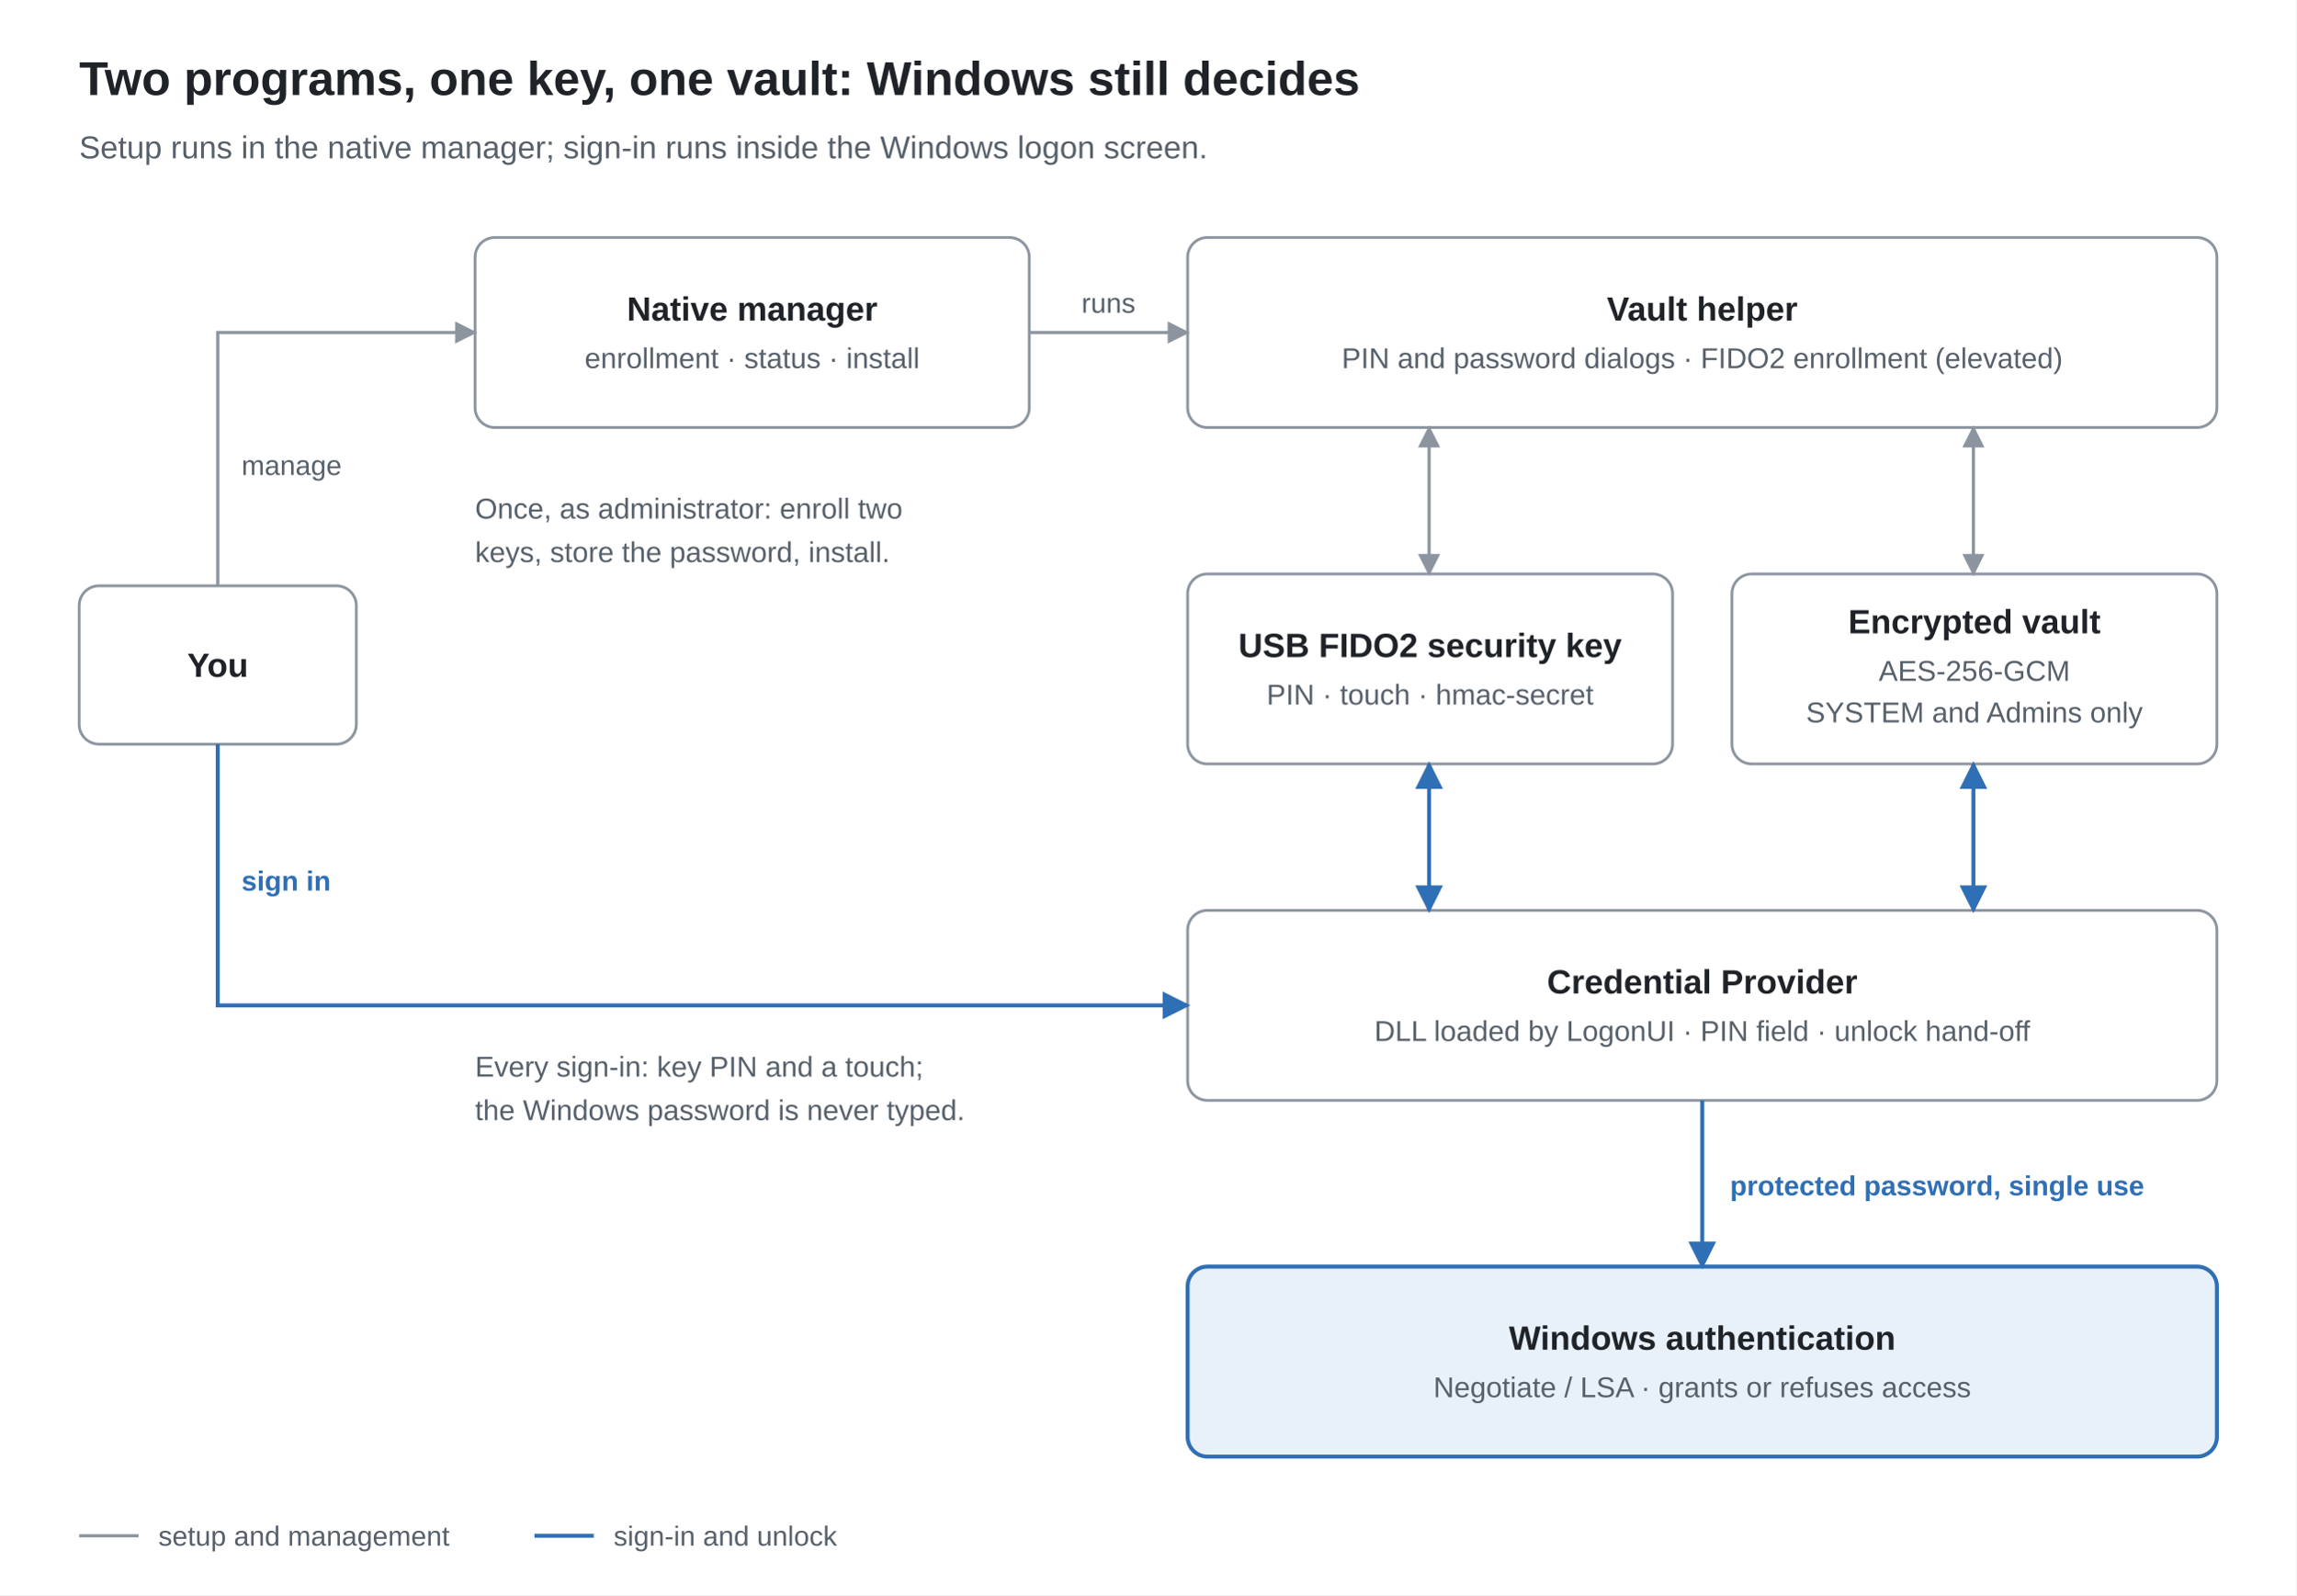
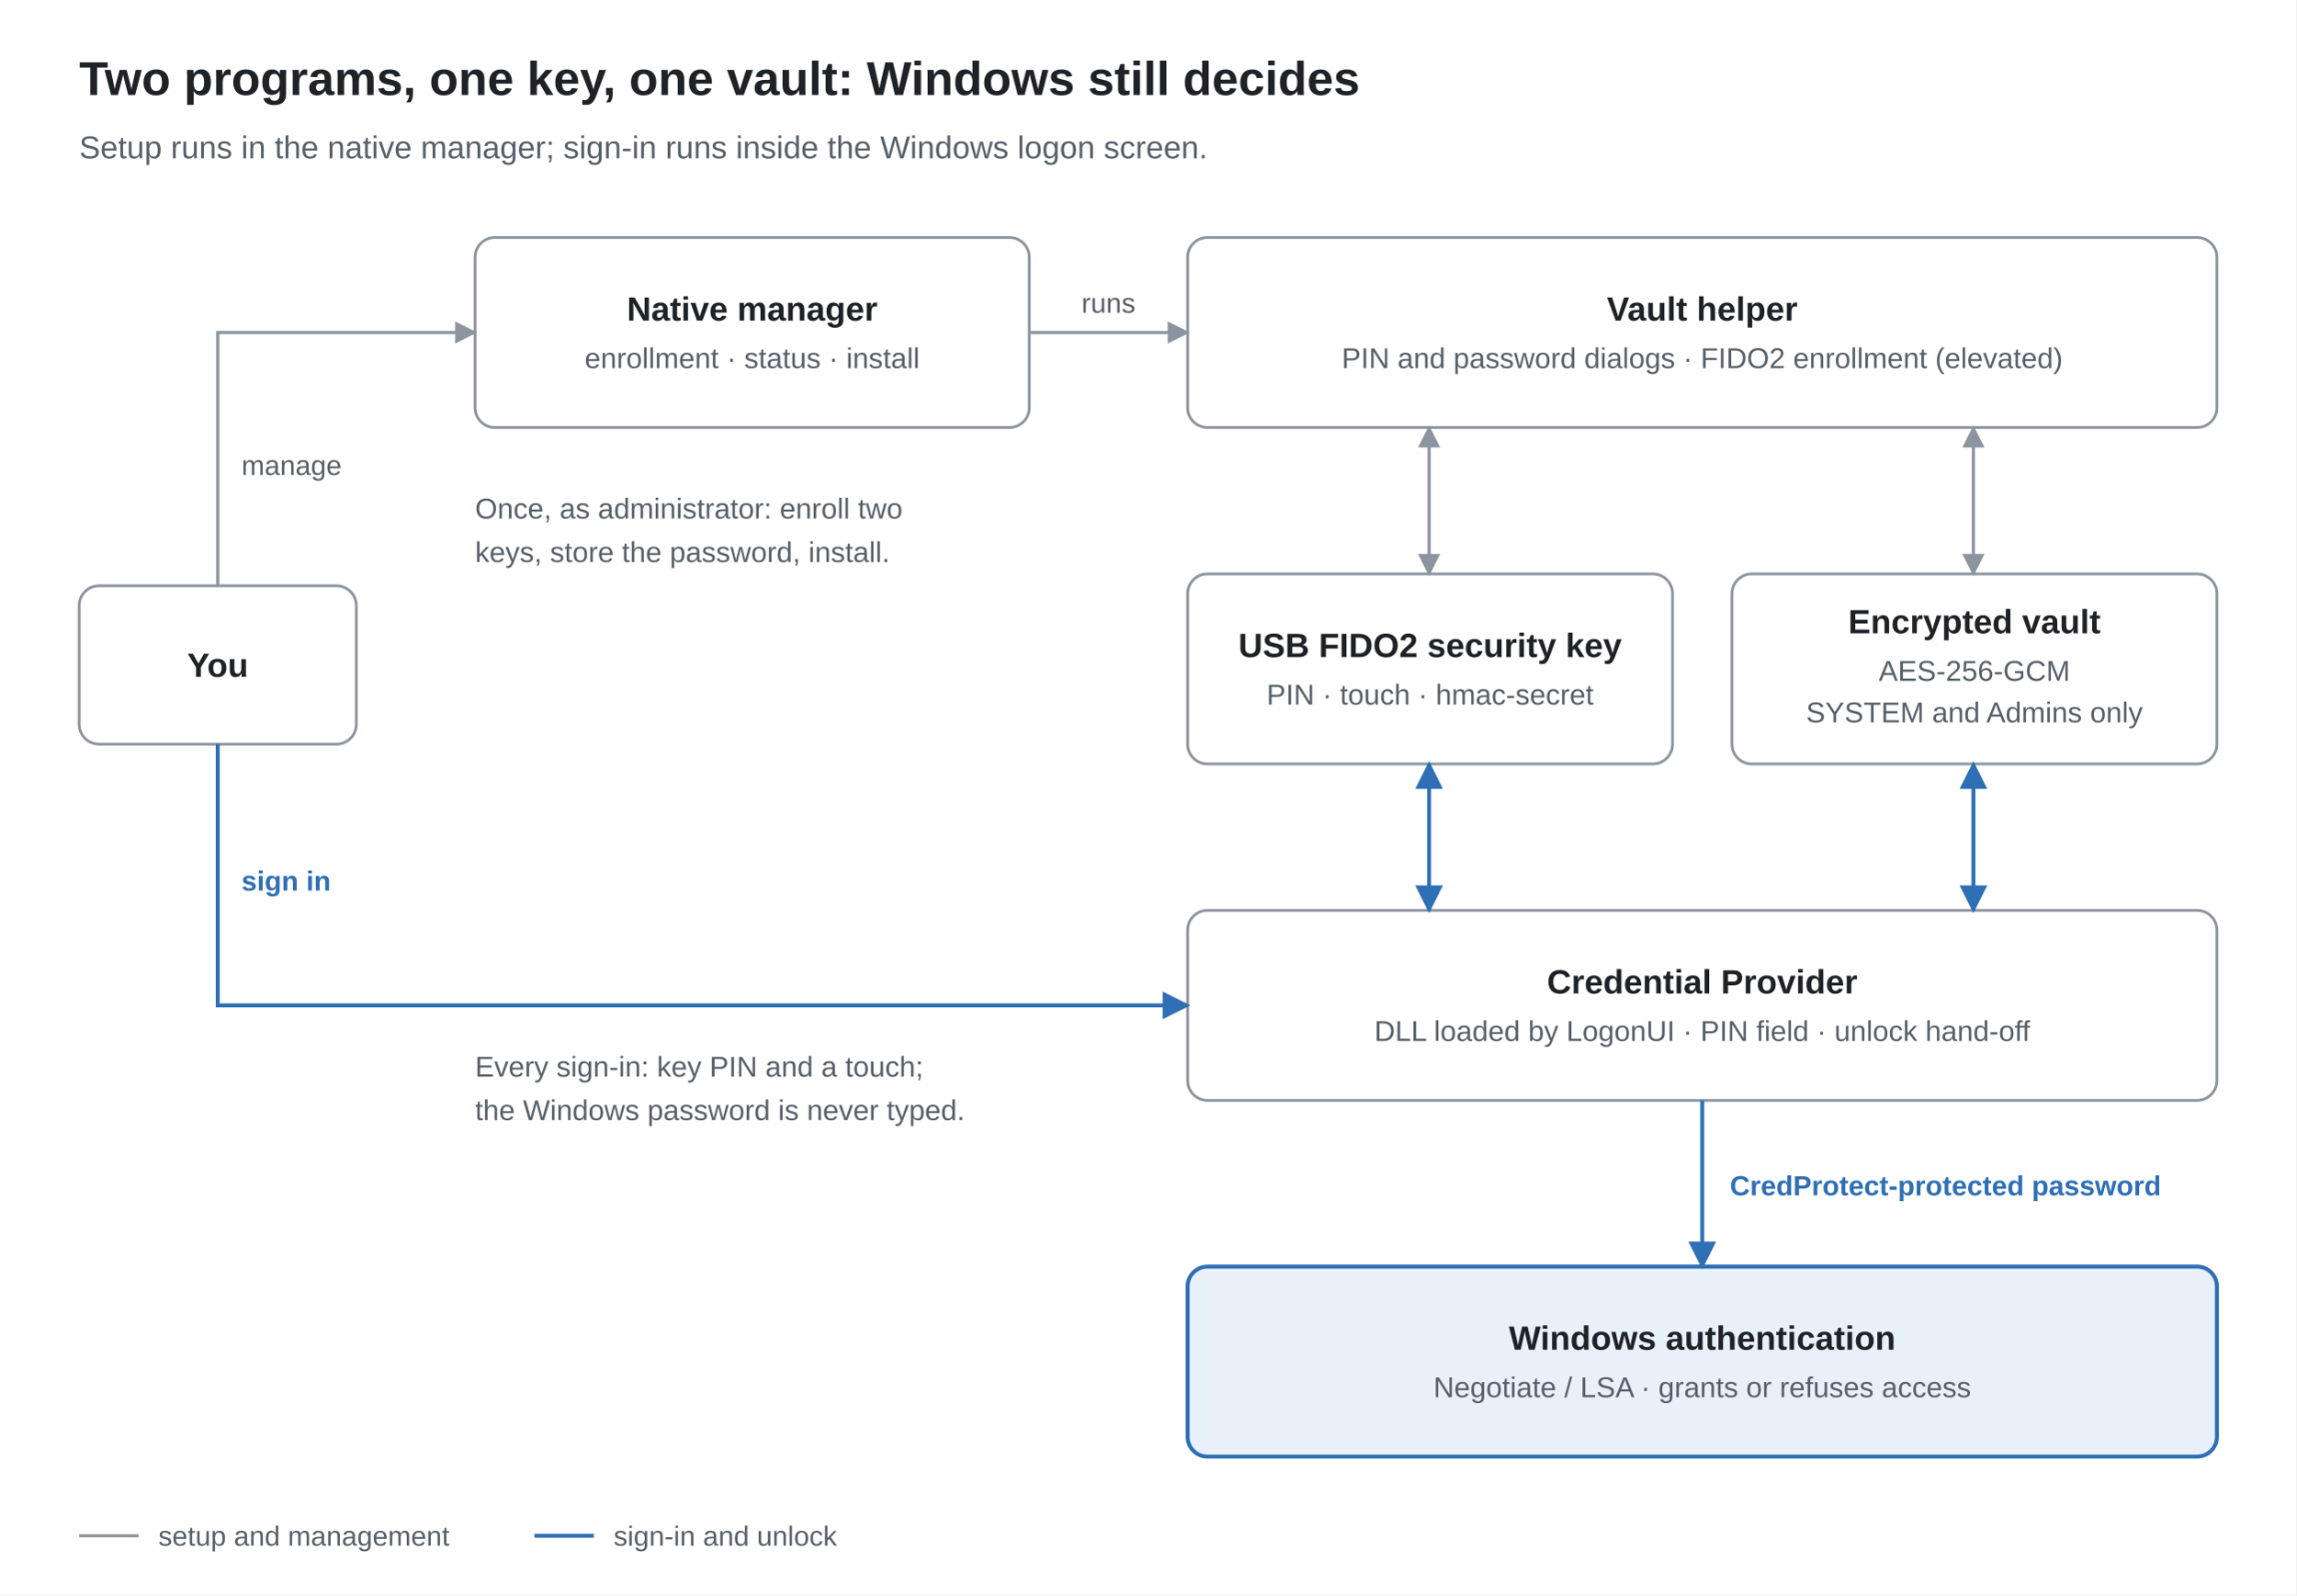
<svg xmlns="http://www.w3.org/2000/svg" width="1160" height="806" viewBox="0 0 1160 806" font-family="'Segoe UI', 'Helvetica Neue', Arial, sans-serif">
  <rect width="1160" height="806" fill="#ffffff" />
  <defs>
    <marker id="a" viewBox="0 0 10 10" refX="9" refY="5" markerWidth="7" markerHeight="7" orient="auto-start-reverse">
      <path d="M0 0L10 5L0 10z" fill="#8c959f" />
    </marker>
    <marker id="b" viewBox="0 0 10 10" refX="9" refY="5" markerWidth="7" markerHeight="7" orient="auto-start-reverse">
      <path d="M0 0L10 5L0 10z" fill="#2f6fb5" />
    </marker>
  </defs>
  <text x="40" y="48" font-size="24" font-weight="600" fill="#1f2328" text-anchor="start">Two programs, one key, one vault: Windows still decides</text>
  <text x="40" y="80" font-size="16" font-weight="400" fill="#57606a" text-anchor="start">Setup runs in the native manager; sign-in runs inside the Windows logon screen.</text>
  <rect x="40" y="296" width="140" height="80" rx="10" fill="#ffffff" stroke="#8c959f" stroke-width="1.4" />
  <text x="110.0" y="342.0" font-size="17" font-weight="600" fill="#1f2328" text-anchor="middle">You</text>
  <rect x="240" y="120" width="280" height="96" rx="10" fill="#ffffff" stroke="#8c959f" stroke-width="1.4" />
  <text x="380.0" y="162.0" font-size="17" font-weight="600" fill="#1f2328" text-anchor="middle">Native manager</text>
  <text x="380.0" y="186.0" font-size="14.5" font-weight="400" fill="#57606a" text-anchor="middle">enrollment · status · install</text>
  <rect x="600" y="120" width="520" height="96" rx="10" fill="#ffffff" stroke="#8c959f" stroke-width="1.4" />
  <text x="860.0" y="162.0" font-size="17" font-weight="600" fill="#1f2328" text-anchor="middle">Vault helper</text>
  <text x="860.0" y="186.0" font-size="14.5" font-weight="400" fill="#57606a" text-anchor="middle">PIN and password dialogs · FIDO2 enrollment (elevated)</text>
  <rect x="600" y="290" width="245" height="96" rx="10" fill="#ffffff" stroke="#8c959f" stroke-width="1.4" />
  <text x="722.5" y="332.0" font-size="17" font-weight="600" fill="#1f2328" text-anchor="middle">USB FIDO2 security key</text>
  <text x="722.5" y="356.0" font-size="14.5" font-weight="400" fill="#57606a" text-anchor="middle">PIN · touch · hmac-secret</text>
  <rect x="875" y="290" width="245" height="96" rx="10" fill="#ffffff" stroke="#8c959f" stroke-width="1.4" />
  <text x="997.5" y="320.0" font-size="17" font-weight="600" fill="#1f2328" text-anchor="middle">Encrypted vault</text>
  <text x="997.5" y="344.0" font-size="14.5" font-weight="400" fill="#57606a" text-anchor="middle">AES-256-GCM</text>
  <text x="997.5" y="365.0" font-size="14.5" font-weight="400" fill="#57606a" text-anchor="middle">SYSTEM and Admins only</text>
  <rect x="600" y="460" width="520" height="96" rx="10" fill="#ffffff" stroke="#8c959f" stroke-width="1.4" />
  <text x="860.0" y="502.0" font-size="17" font-weight="600" fill="#1f2328" text-anchor="middle">Credential Provider</text>
  <text x="860.0" y="526.0" font-size="14.5" font-weight="400" fill="#57606a" text-anchor="middle">DLL loaded by LogonUI · PIN field · unlock hand-off</text>
  <rect x="600" y="640" width="520" height="96" rx="10" fill="#e8f0fa" stroke="#2f6fb5" stroke-width="2" />
  <text x="860.0" y="682.0" font-size="17" font-weight="600" fill="#1f2328" text-anchor="middle">Windows authentication</text>
  <text x="860.0" y="706.0" font-size="14.5" font-weight="400" fill="#57606a" text-anchor="middle">Negotiate / LSA · grants or refuses access</text>
  <path d="M110 296 L110 168 L240 168" fill="none" stroke="#8c959f" stroke-width="1.6" marker-end="url(#a)" />
  <path d="M110 376 L110 508 L600 508" fill="none" stroke="#2f6fb5" stroke-width="2" marker-end="url(#b)" />
  <path d="M520 168 L600 168" fill="none" stroke="#8c959f" stroke-width="1.6" marker-end="url(#a)" />
  <path d="M722 216 L722 290" fill="none" stroke="#8c959f" stroke-width="1.6" marker-start="url(#a)" marker-end="url(#a)" />
  <path d="M997 216 L997 290" fill="none" stroke="#8c959f" stroke-width="1.6" marker-start="url(#a)" marker-end="url(#a)" />
  <path d="M722 460 L722 386" fill="none" stroke="#2f6fb5" stroke-width="2" marker-start="url(#b)" marker-end="url(#b)" />
  <path d="M997 460 L997 386" fill="none" stroke="#2f6fb5" stroke-width="2" marker-start="url(#b)" marker-end="url(#b)" />
  <path d="M860 556 L860 640" fill="none" stroke="#2f6fb5" stroke-width="2" marker-end="url(#b)" />
  <text x="122" y="240" font-size="14" font-weight="400" fill="#57606a" text-anchor="start">manage</text>
  <text x="122" y="450" font-size="14" font-weight="600" fill="#2f6fb5" text-anchor="start">sign in</text>
  <text x="560" y="158" font-size="14" font-weight="400" fill="#57606a" text-anchor="middle">runs</text>
-   <text x="874" y="604" font-size="14" font-weight="600" fill="#2f6fb5" text-anchor="start">protected password, single use</text>
+   <text x="874" y="604" font-size="14" font-weight="600" fill="#2f6fb5" text-anchor="start">CredProtect-protected password</text>
  <text x="240" y="262" font-size="14.5" font-weight="400" fill="#57606a" text-anchor="start">Once, as administrator: enroll two</text>
  <text x="240" y="284" font-size="14.5" font-weight="400" fill="#57606a" text-anchor="start">keys, store the password, install.</text>
  <text x="240" y="544" font-size="14.5" font-weight="400" fill="#57606a" text-anchor="start">Every sign-in: key PIN and a touch;</text>
  <text x="240" y="566" font-size="14.5" font-weight="400" fill="#57606a" text-anchor="start">the Windows password is never typed.</text>
  <line x1="40" y1="776" x2="70" y2="776" stroke="#8c959f" stroke-width="1.6" />
  <text x="80" y="781" font-size="14" font-weight="400" fill="#57606a" text-anchor="start">setup and management</text>
  <line x1="270" y1="776" x2="300" y2="776" stroke="#2f6fb5" stroke-width="2" />
  <text x="310" y="781" font-size="14" font-weight="400" fill="#57606a" text-anchor="start">sign-in and unlock</text>
</svg>
